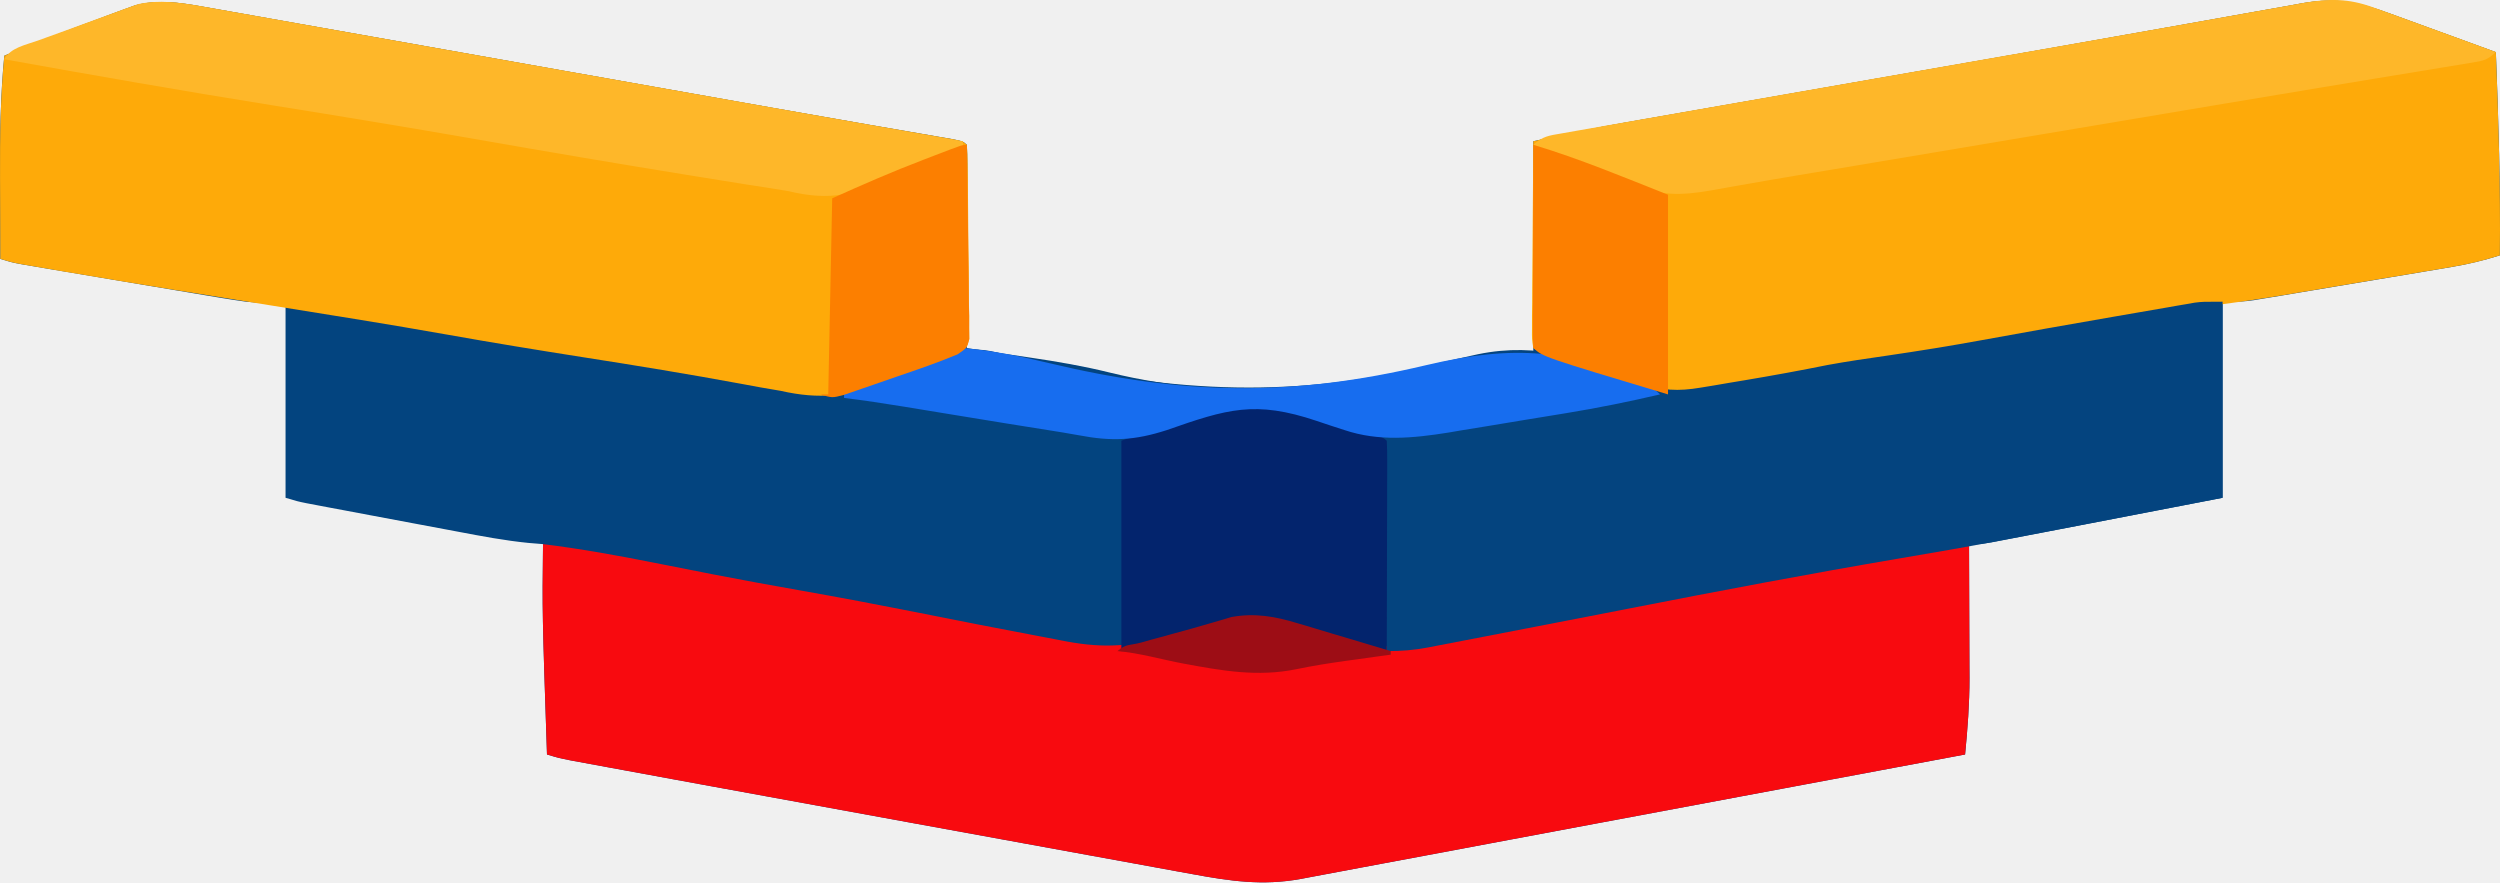
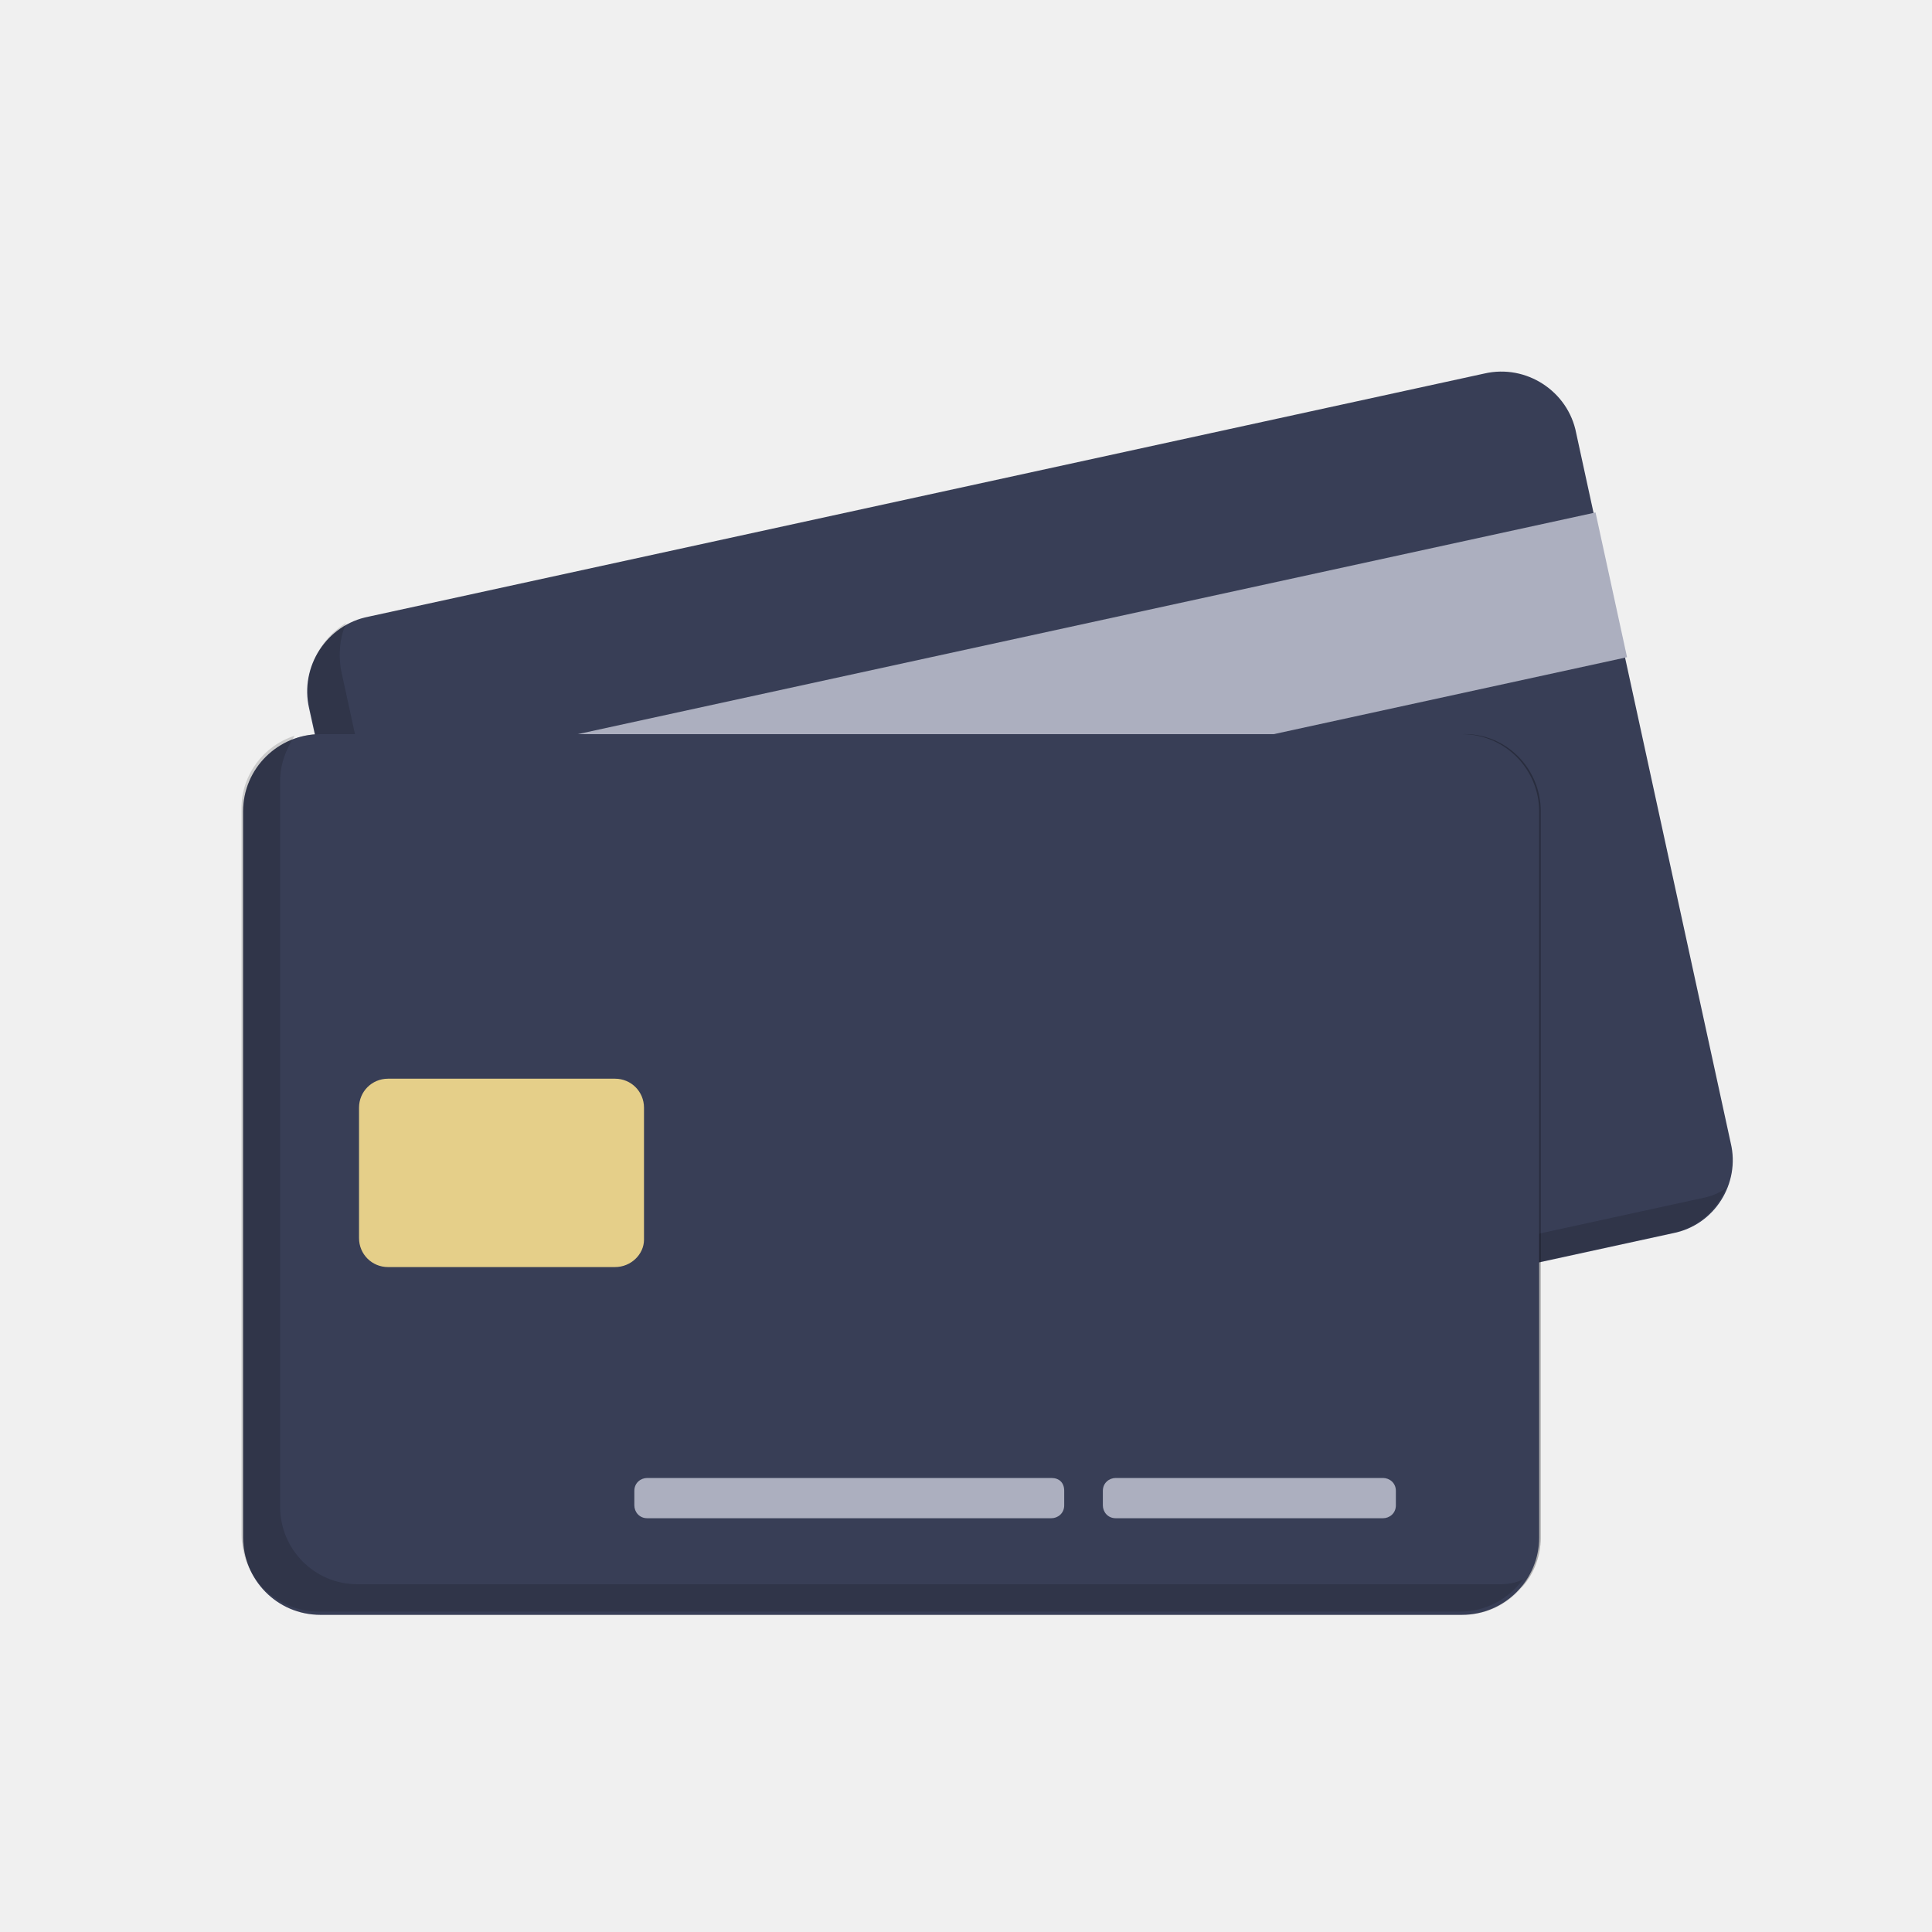
- <svg xmlns="http://www.w3.org/2000/svg" width="68" height="24" viewBox="0 0 68 24" fill="none">
-   <g clip-path="url(#clip0_606_1158)">
-     <path d="M65.005 0.367C65.088 0.397 65.171 0.427 65.256 0.458C65.519 0.553 65.781 0.649 66.043 0.745C66.222 0.81 66.401 0.875 66.579 0.94C67.016 1.099 67.452 1.258 67.888 1.418C67.959 3.261 68.016 5.101 67.996 6.946C67.567 7.081 67.148 7.184 66.701 7.259C66.576 7.281 66.45 7.302 66.321 7.324C66.187 7.346 66.053 7.369 65.915 7.392C65.776 7.415 65.637 7.439 65.494 7.463C65.201 7.512 64.908 7.561 64.615 7.61C64.24 7.672 63.865 7.736 63.49 7.799C63.131 7.86 62.772 7.92 62.413 7.98C62.212 8.014 62.212 8.014 62.006 8.049C61.881 8.069 61.756 8.09 61.627 8.111C61.517 8.13 61.408 8.148 61.294 8.167C60.993 8.206 60.993 8.206 60.454 8.206C60.454 9.966 60.454 11.726 60.454 13.54C59.603 13.704 58.753 13.869 57.902 14.033C57.506 14.109 57.11 14.185 56.714 14.262C56.333 14.336 55.951 14.409 55.57 14.483C55.424 14.511 55.279 14.539 55.133 14.567C54.929 14.607 54.725 14.646 54.522 14.685C54.406 14.707 54.289 14.73 54.17 14.753C53.882 14.8 53.882 14.8 53.558 14.8C53.559 14.854 53.559 14.907 53.559 14.961C53.561 15.52 53.563 16.079 53.564 16.637C53.565 16.845 53.566 17.053 53.566 17.26C53.568 17.561 53.568 17.862 53.569 18.163C53.569 18.253 53.57 18.345 53.571 18.438C53.571 19.137 53.519 19.827 53.451 20.522C51.919 20.809 50.387 21.096 48.855 21.382C48.714 21.409 48.714 21.409 48.57 21.436C48.177 21.509 47.784 21.582 47.391 21.656C46.057 21.905 44.724 22.154 43.39 22.405C42.434 22.585 41.477 22.764 40.52 22.943C39.934 23.052 39.348 23.162 38.762 23.273C38.206 23.378 37.65 23.482 37.094 23.585C36.888 23.624 36.682 23.662 36.477 23.701C36.194 23.755 35.911 23.807 35.629 23.86C35.547 23.875 35.465 23.891 35.381 23.907C34.34 24.097 33.458 23.966 32.426 23.775C32.285 23.749 32.143 23.723 32.001 23.698C31.617 23.628 31.234 23.558 30.85 23.487C30.444 23.413 30.038 23.339 29.632 23.265C28.86 23.125 28.088 22.984 27.316 22.842C26.452 22.684 25.587 22.526 24.723 22.369C22.848 22.028 20.973 21.686 19.099 21.341C18.852 21.296 18.604 21.25 18.357 21.205C17.93 21.126 17.502 21.048 17.075 20.969C16.911 20.939 16.748 20.909 16.585 20.879C16.359 20.837 16.133 20.796 15.907 20.754C15.778 20.73 15.65 20.706 15.517 20.682C15.201 20.619 15.201 20.619 14.878 20.522C14.749 16.679 14.749 16.679 14.77 14.8C14.571 14.784 14.571 14.784 14.369 14.767C13.726 14.703 13.1 14.584 12.468 14.464C12.343 14.441 12.219 14.418 12.09 14.393C11.829 14.345 11.567 14.295 11.305 14.246C10.904 14.17 10.502 14.095 10.101 14.02C9.846 13.972 9.591 13.924 9.337 13.876C9.216 13.854 9.096 13.831 8.972 13.808C8.806 13.776 8.806 13.776 8.635 13.744C8.538 13.726 8.44 13.707 8.339 13.688C8.09 13.637 8.09 13.637 7.767 13.54C7.767 11.812 7.767 10.084 7.767 8.303C7.411 8.271 7.056 8.239 6.689 8.206C6.455 8.174 6.221 8.138 5.989 8.099C5.862 8.078 5.736 8.057 5.606 8.035C5.474 8.013 5.341 7.99 5.205 7.967C5.066 7.944 4.927 7.92 4.784 7.896C4.493 7.847 4.201 7.798 3.91 7.749C3.536 7.685 3.163 7.622 2.79 7.56C2.432 7.5 2.074 7.439 1.717 7.379C1.583 7.356 1.449 7.334 1.31 7.311C1.187 7.29 1.063 7.269 0.935 7.247C0.826 7.228 0.718 7.21 0.605 7.191C0.332 7.14 0.332 7.14 0.009 7.043C0.006 6.489 0.004 5.936 0.003 5.382C0.003 5.195 0.002 5.007 0.001 4.819C-0.004 3.713 0.011 2.618 0.117 1.515C0.962 1.163 1.814 0.831 2.676 0.515C2.793 0.471 2.909 0.427 3.03 0.381C3.143 0.34 3.257 0.298 3.374 0.255C3.476 0.218 3.577 0.18 3.682 0.142C4.28 -0.013 4.855 0.062 5.457 0.169C5.595 0.193 5.733 0.218 5.875 0.243C6.026 0.27 6.177 0.297 6.328 0.324C6.489 0.352 6.649 0.381 6.81 0.409C7.246 0.486 7.682 0.564 8.118 0.642C8.58 0.724 9.041 0.806 9.502 0.887C10.38 1.043 11.258 1.199 12.136 1.355C13.214 1.547 14.293 1.739 15.371 1.93C16.499 2.13 17.627 2.33 18.756 2.531C20.27 2.8 21.785 3.07 23.301 3.333C23.41 3.352 23.52 3.371 23.632 3.391C24.107 3.473 24.581 3.556 25.056 3.637C25.211 3.664 25.366 3.691 25.521 3.718C25.65 3.74 25.779 3.762 25.912 3.785C26.191 3.842 26.191 3.842 26.299 3.939C26.309 4.112 26.311 4.285 26.311 4.458C26.311 4.568 26.311 4.679 26.311 4.793C26.311 4.914 26.31 5.034 26.309 5.158C26.309 5.342 26.309 5.342 26.309 5.529C26.308 5.856 26.307 6.182 26.306 6.508C26.305 6.841 26.305 7.174 26.304 7.507C26.303 8.16 26.301 8.814 26.299 9.467C27.159 9.6 27.159 9.6 28.02 9.726C28.752 9.834 29.467 9.956 30.182 10.133C33.643 10.985 36.639 10.482 40.056 9.761C40.179 9.735 40.302 9.71 40.429 9.683C40.535 9.66 40.642 9.637 40.752 9.613C41.06 9.564 41.06 9.564 41.706 9.564C41.706 7.676 41.706 5.788 41.706 3.842C42.554 3.652 43.392 3.473 44.248 3.325C44.366 3.304 44.484 3.283 44.606 3.262C44.994 3.194 45.382 3.126 45.771 3.058C46.047 3.01 46.323 2.961 46.599 2.913C47.333 2.784 48.067 2.656 48.802 2.528C49.255 2.448 49.708 2.369 50.162 2.29C50.237 2.277 50.311 2.264 50.389 2.25C50.615 2.21 50.842 2.171 51.069 2.131C51.37 2.078 51.671 2.026 51.972 1.973C52.047 1.96 52.121 1.947 52.197 1.934C52.645 1.855 53.093 1.777 53.541 1.699C55.175 1.413 56.808 1.126 58.44 0.835C58.95 0.744 59.459 0.654 59.968 0.563C60.415 0.484 60.862 0.404 61.309 0.323C61.637 0.264 61.966 0.206 62.294 0.148C62.407 0.127 62.52 0.106 62.635 0.085C63.549 -0.074 64.158 0.054 65.005 0.367Z" fill="#03447F" />
-     <path d="M14.77 14.8C15.791 14.926 16.79 15.107 17.795 15.307C18.236 15.395 18.677 15.482 19.118 15.568C19.206 15.586 19.295 15.603 19.386 15.621C20.191 15.778 20.999 15.924 21.807 16.067C22.84 16.25 23.869 16.444 24.896 16.648C26.064 16.881 27.232 17.112 28.404 17.331C28.609 17.369 28.815 17.409 29.02 17.449C30.05 17.639 30.79 17.582 31.78 17.285C31.931 17.242 32.083 17.198 32.234 17.155C32.483 17.082 32.731 17.008 32.98 16.934C33.071 16.908 33.162 16.882 33.255 16.855C33.369 16.821 33.369 16.821 33.484 16.787C34.099 16.672 34.617 16.752 35.203 16.934C35.336 16.974 35.469 17.014 35.606 17.055C35.814 17.118 36.022 17.182 36.229 17.247C37.141 17.531 37.847 17.686 38.797 17.516C38.996 17.482 38.996 17.482 39.2 17.448C39.68 17.363 40.158 17.27 40.636 17.176C40.816 17.142 40.996 17.107 41.176 17.072C41.652 16.981 42.127 16.889 42.603 16.796C43.357 16.65 44.111 16.504 44.865 16.358C45.053 16.322 45.242 16.285 45.43 16.249C47.026 15.94 48.623 15.641 50.222 15.348C50.345 15.326 50.345 15.326 50.47 15.303C50.629 15.274 50.787 15.245 50.946 15.216C51.317 15.148 51.688 15.079 52.058 15.005C52.192 14.978 52.327 14.952 52.466 14.924C52.583 14.9 52.701 14.876 52.822 14.852C53.127 14.8 53.127 14.8 53.558 14.8C53.561 15.413 53.563 16.025 53.564 16.637C53.565 16.845 53.565 17.053 53.566 17.26C53.568 17.561 53.568 17.862 53.569 18.163C53.569 18.253 53.57 18.345 53.57 18.438C53.571 19.137 53.519 19.827 53.45 20.522C51.919 20.809 50.387 21.096 48.854 21.382C48.761 21.4 48.667 21.417 48.57 21.435C48.177 21.509 47.784 21.582 47.391 21.656C46.057 21.905 44.724 22.154 43.39 22.405C42.434 22.585 41.477 22.764 40.52 22.943C39.934 23.052 39.348 23.162 38.762 23.273C38.206 23.378 37.65 23.482 37.094 23.585C36.888 23.624 36.682 23.662 36.477 23.701C36.194 23.755 35.911 23.807 35.629 23.86C35.506 23.883 35.506 23.883 35.381 23.907C34.34 24.097 33.458 23.966 32.426 23.775C32.285 23.749 32.143 23.723 32.001 23.698C31.617 23.628 31.234 23.558 30.85 23.487C30.444 23.413 30.038 23.339 29.632 23.265C28.86 23.125 28.088 22.984 27.316 22.842C26.452 22.684 25.587 22.526 24.723 22.369C22.848 22.028 20.973 21.686 19.099 21.341C18.852 21.296 18.604 21.25 18.357 21.205C17.93 21.126 17.502 21.048 17.075 20.969C16.911 20.939 16.748 20.909 16.585 20.879C16.359 20.837 16.133 20.796 15.907 20.754C15.778 20.73 15.65 20.706 15.517 20.682C15.201 20.619 15.201 20.619 14.878 20.522C14.749 16.679 14.749 16.679 14.77 14.8Z" fill="#F80A0F" />
-     <path d="M5.457 0.169C5.595 0.193 5.733 0.218 5.875 0.243C6.026 0.27 6.177 0.297 6.328 0.324C6.489 0.352 6.649 0.381 6.81 0.409C7.246 0.486 7.682 0.564 8.118 0.642C8.58 0.724 9.041 0.806 9.502 0.887C10.38 1.043 11.258 1.199 12.136 1.355C13.214 1.547 14.293 1.739 15.371 1.93C16.499 2.13 17.627 2.33 18.756 2.531C20.27 2.8 21.785 3.07 23.301 3.333C23.41 3.352 23.52 3.371 23.632 3.391C24.107 3.473 24.581 3.556 25.056 3.637C25.211 3.664 25.366 3.691 25.521 3.718C25.65 3.74 25.779 3.762 25.912 3.785C26.191 3.842 26.191 3.842 26.299 3.939C26.312 4.11 26.317 4.282 26.32 4.453C26.321 4.563 26.323 4.673 26.325 4.786C26.33 5.288 26.334 5.79 26.337 6.292C26.338 6.624 26.343 6.955 26.349 7.286C26.353 7.602 26.354 7.917 26.355 8.233C26.358 8.352 26.36 8.471 26.363 8.594C26.362 8.704 26.362 8.814 26.362 8.928C26.363 9.025 26.363 9.123 26.364 9.223C26.299 9.467 26.299 9.467 26.046 9.638C25.524 9.857 24.997 10.056 24.461 10.246C24.323 10.296 24.184 10.347 24.047 10.399C23.042 10.78 22.302 10.872 21.235 10.631C21.052 10.599 20.87 10.568 20.687 10.537C20.517 10.506 20.347 10.475 20.178 10.443C18.74 10.177 17.298 9.941 15.852 9.715C14.623 9.522 13.395 9.321 12.171 9.103C10.576 8.82 8.976 8.565 7.376 8.309C5.572 8.021 3.769 7.731 1.969 7.424C1.885 7.41 1.802 7.396 1.715 7.382C1.485 7.342 1.254 7.303 1.024 7.263C0.897 7.242 0.77 7.22 0.639 7.197C0.332 7.14 0.332 7.14 0.009 7.043C0.006 6.489 0.004 5.936 0.003 5.382C0.003 5.195 0.002 5.007 0.001 4.82C-0.004 3.713 0.011 2.618 0.117 1.515C0.962 1.163 1.814 0.831 2.676 0.515C2.793 0.471 2.909 0.427 3.03 0.381C3.143 0.34 3.257 0.298 3.374 0.255C3.476 0.218 3.577 0.18 3.682 0.142C4.28 -0.013 4.855 0.062 5.457 0.169Z" fill="#FEAA09" />
-     <path d="M65.005 0.367C65.13 0.412 65.13 0.412 65.256 0.458C65.519 0.553 65.781 0.649 66.043 0.745C66.222 0.81 66.401 0.875 66.579 0.94C67.016 1.099 67.452 1.258 67.888 1.418C67.959 3.261 68.016 5.101 67.996 6.946C67.572 7.08 67.159 7.182 66.717 7.256C66.533 7.287 66.533 7.287 66.346 7.319C66.215 7.341 66.084 7.363 65.949 7.385C65.812 7.408 65.676 7.431 65.535 7.455C65.246 7.503 64.957 7.551 64.668 7.599C64.302 7.66 63.936 7.721 63.57 7.783C63.216 7.843 62.862 7.902 62.508 7.961C62.379 7.982 62.249 8.004 62.116 8.027C61.36 8.152 60.604 8.258 59.843 8.354C59.312 8.423 58.785 8.508 58.258 8.596C58.148 8.615 58.038 8.633 57.925 8.652C57.694 8.69 57.464 8.728 57.233 8.766C56.888 8.824 56.543 8.881 56.197 8.938C55.059 9.127 53.922 9.322 52.787 9.528C52.041 9.664 51.292 9.786 50.541 9.903C49.569 10.057 48.599 10.217 47.633 10.403C47.475 10.433 47.317 10.461 47.158 10.487C46.944 10.523 46.73 10.563 46.517 10.606C45.369 10.799 44.621 10.611 43.565 10.219C43.419 10.168 43.274 10.117 43.128 10.067C42.115 9.712 42.115 9.712 41.706 9.467C41.667 9.23 41.667 9.23 41.67 8.929C41.67 8.816 41.67 8.703 41.67 8.587C41.671 8.465 41.673 8.343 41.675 8.218C41.675 8.093 41.676 7.968 41.676 7.84C41.677 7.509 41.681 7.178 41.684 6.846C41.688 6.508 41.689 6.17 41.691 5.832C41.694 5.169 41.7 4.506 41.706 3.842C42.549 3.646 43.393 3.473 44.248 3.325C44.425 3.294 44.425 3.294 44.606 3.262C44.994 3.194 45.382 3.126 45.771 3.058C46.047 3.01 46.323 2.961 46.599 2.913C47.333 2.784 48.067 2.656 48.802 2.528C49.255 2.448 49.708 2.369 50.162 2.29C50.237 2.277 50.312 2.264 50.389 2.25C50.615 2.21 50.842 2.171 51.069 2.131C51.37 2.078 51.671 2.026 51.972 1.973C52.047 1.96 52.121 1.947 52.197 1.934C52.645 1.855 53.093 1.777 53.541 1.699C55.175 1.413 56.808 1.126 58.44 0.835C58.95 0.744 59.459 0.654 59.968 0.563C60.416 0.484 60.862 0.404 61.309 0.323C61.637 0.264 61.966 0.206 62.294 0.148C62.407 0.127 62.52 0.106 62.635 0.085C63.549 -0.074 64.158 0.054 65.005 0.367Z" fill="#FEAA09" />
-     <path d="M60.454 8.206C60.454 9.966 60.454 11.726 60.454 13.54C53.813 14.824 53.813 14.824 51.69 15.185C49.232 15.603 46.784 16.068 44.34 16.546C44.259 16.562 44.179 16.577 44.096 16.594C43.933 16.625 43.771 16.657 43.608 16.689C42.527 16.9 41.447 17.11 40.365 17.317C40.184 17.352 40.002 17.387 39.821 17.422C39.57 17.471 39.318 17.519 39.067 17.567C38.993 17.582 38.919 17.596 38.842 17.611C38.451 17.685 38.126 17.71 37.72 17.71C37.684 15.822 37.649 13.933 37.612 11.988C37.097 11.826 36.581 11.664 36.05 11.497C35.809 11.42 35.809 11.42 35.562 11.341C35.433 11.301 35.304 11.262 35.171 11.221C35.04 11.18 34.909 11.139 34.775 11.096C34.078 10.959 33.51 11.094 32.85 11.322C32.729 11.363 32.607 11.402 32.482 11.444C32.232 11.527 31.982 11.613 31.733 11.7C30.865 11.98 30.241 12.011 29.343 11.839C29.059 11.786 28.774 11.741 28.489 11.696C27.779 11.584 27.069 11.468 26.36 11.352C25.993 11.292 25.627 11.232 25.261 11.172C25.034 11.135 24.808 11.098 24.581 11.06C24.042 10.972 23.503 10.89 22.959 10.824C22.959 10.76 22.959 10.696 22.959 10.63C23.396 10.48 23.833 10.33 24.27 10.18C24.419 10.129 24.567 10.078 24.716 10.027C24.93 9.953 25.144 9.88 25.358 9.807C25.487 9.762 25.615 9.718 25.748 9.673C26.293 9.496 26.563 9.454 27.134 9.591C27.261 9.621 27.388 9.65 27.518 9.68C27.586 9.696 27.654 9.712 27.724 9.728C31.634 10.627 34.926 10.896 38.855 9.941C39.23 9.85 39.605 9.765 39.983 9.683C40.055 9.667 40.127 9.651 40.201 9.635C41.852 9.296 43.148 9.762 44.625 10.414C45.195 10.631 45.654 10.645 46.255 10.544C46.382 10.523 46.508 10.503 46.638 10.481C46.771 10.459 46.903 10.436 47.04 10.412C47.177 10.389 47.313 10.367 47.454 10.343C48.213 10.216 48.967 10.078 49.72 9.926C50.254 9.828 50.791 9.751 51.33 9.673C52.197 9.546 53.061 9.407 53.922 9.249C55.106 9.032 56.291 8.822 57.477 8.617C57.683 8.582 57.889 8.546 58.095 8.51C58.386 8.459 58.677 8.409 58.968 8.359C59.055 8.343 59.143 8.328 59.233 8.312C59.315 8.298 59.397 8.284 59.482 8.27C59.553 8.257 59.624 8.245 59.697 8.232C59.916 8.206 59.916 8.206 60.454 8.206Z" fill="#04447F" />
-     <path d="M64.537 0.196C64.612 0.223 64.688 0.25 64.765 0.278C64.844 0.308 64.924 0.337 65.005 0.367C65.129 0.412 65.129 0.412 65.256 0.458C65.519 0.553 65.781 0.649 66.043 0.745C66.222 0.81 66.4 0.875 66.579 0.94C67.016 1.099 67.452 1.258 67.888 1.418C67.648 1.634 67.569 1.649 67.247 1.702C67.158 1.717 67.069 1.732 66.978 1.747C66.881 1.763 66.783 1.778 66.683 1.795C66.581 1.812 66.48 1.829 66.375 1.846C66.037 1.902 65.7 1.957 65.363 2.012C65.127 2.051 64.891 2.09 64.654 2.129C64.17 2.21 63.686 2.29 63.202 2.369C62.289 2.519 61.376 2.673 60.464 2.826C60.182 2.873 59.899 2.92 59.617 2.968C58.063 3.227 56.51 3.49 54.956 3.752C53.187 4.051 51.416 4.348 49.646 4.644C49.558 4.658 49.47 4.673 49.379 4.688C49.205 4.717 49.031 4.746 48.857 4.775C48.388 4.854 47.919 4.934 47.45 5.018C47.297 5.045 47.297 5.045 47.141 5.072C46.945 5.107 46.749 5.142 46.553 5.177C45.706 5.326 45.136 5.329 44.337 5C44.261 4.97 44.185 4.94 44.107 4.909C43.868 4.813 43.629 4.716 43.39 4.618C43.227 4.553 43.063 4.487 42.9 4.422C42.502 4.262 42.104 4.101 41.706 3.939C41.972 3.7 42.124 3.69 42.491 3.626C42.612 3.605 42.733 3.583 42.858 3.561C43.058 3.526 43.058 3.526 43.263 3.491C43.405 3.466 43.547 3.441 43.688 3.416C44.076 3.347 44.464 3.28 44.852 3.213C45.264 3.141 45.676 3.068 46.088 2.996C46.876 2.857 47.664 2.72 48.452 2.582C49.324 2.43 50.195 2.278 51.066 2.125C52.171 1.931 53.276 1.737 54.381 1.545C54.465 1.53 54.548 1.516 54.633 1.501C55.3 1.385 55.3 1.385 55.632 1.327C56.665 1.147 57.699 0.965 58.731 0.781C59.307 0.678 59.884 0.576 60.46 0.474C60.727 0.427 60.993 0.379 61.259 0.331C61.622 0.266 61.985 0.202 62.348 0.138C62.453 0.118 62.559 0.099 62.667 0.079C63.351 -0.04 63.882 -0.043 64.537 0.196Z" fill="#FEB729" />
-     <path d="M5.457 0.169C5.595 0.194 5.733 0.218 5.875 0.243C6.026 0.27 6.177 0.297 6.328 0.324C6.489 0.353 6.65 0.381 6.81 0.409C7.247 0.486 7.683 0.564 8.119 0.642C8.58 0.724 9.041 0.806 9.503 0.888C10.381 1.043 11.259 1.199 12.137 1.356C13.118 1.53 14.1 1.705 15.082 1.879C16.306 2.096 17.531 2.313 18.756 2.531C21.234 2.971 23.712 3.41 26.192 3.843C26.192 3.907 26.192 3.971 26.192 4.037C25.726 4.237 25.259 4.434 24.789 4.627C24.631 4.693 24.472 4.761 24.314 4.829C23.261 5.283 22.607 5.48 21.451 5.2C21.082 5.136 20.713 5.081 20.343 5.024C20.131 4.991 19.919 4.956 19.707 4.922C19.596 4.904 19.485 4.887 19.372 4.868C19.258 4.85 19.144 4.831 19.026 4.812C18.909 4.793 18.792 4.775 18.672 4.755C16.749 4.444 14.829 4.117 12.912 3.781C11.075 3.46 9.236 3.157 7.394 2.862C4.963 2.473 2.539 2.047 0.117 1.612C0.294 1.293 0.681 1.229 1.034 1.102C1.157 1.058 1.157 1.058 1.282 1.012C1.455 0.949 1.629 0.886 1.803 0.824C2.067 0.728 2.331 0.631 2.594 0.534C2.763 0.473 2.932 0.412 3.101 0.351C3.179 0.322 3.258 0.293 3.338 0.263C3.413 0.236 3.489 0.209 3.566 0.182C3.631 0.159 3.696 0.135 3.763 0.111C4.329 -0.011 4.895 0.07 5.457 0.169Z" fill="#FEB729" />
-     <path d="M36.205 11.455C36.406 11.515 36.406 11.515 36.611 11.577C37.596 11.877 37.596 11.877 37.72 11.988C37.73 12.167 37.733 12.346 37.732 12.524C37.732 12.696 37.732 12.696 37.732 12.872C37.731 12.996 37.731 13.121 37.73 13.249C37.73 13.376 37.73 13.503 37.73 13.634C37.73 13.972 37.728 14.309 37.727 14.647C37.726 14.992 37.726 15.336 37.725 15.681C37.724 16.357 37.722 17.034 37.72 17.71C37.431 17.634 37.141 17.558 36.852 17.481C36.771 17.46 36.69 17.439 36.607 17.417C36.001 17.257 35.401 17.085 34.803 16.905C34.152 16.765 33.609 16.846 32.98 17.028C32.912 17.047 32.844 17.067 32.774 17.087C32.559 17.148 32.345 17.211 32.131 17.273C31.914 17.336 31.697 17.398 31.48 17.46C31.285 17.516 31.091 17.573 30.896 17.63C30.609 17.71 30.609 17.71 30.501 17.71C30.501 15.822 30.501 13.934 30.501 11.988C31.24 11.722 31.972 11.464 32.723 11.231C32.819 11.199 32.915 11.168 33.014 11.135C34.192 10.771 35.063 11.103 36.205 11.455Z" fill="#03246D" />
-     <path d="M26.191 9.467C26.99 9.533 27.768 9.691 28.541 9.878C32.195 10.753 35.141 10.798 38.797 9.931C41.136 9.38 42.773 9.466 44.939 10.534C45.046 10.63 45.046 10.63 45.154 10.727C44.307 10.926 43.46 11.097 42.598 11.238C42.483 11.257 42.369 11.276 42.25 11.295C42.009 11.335 41.768 11.374 41.527 11.413C41.161 11.473 40.796 11.534 40.43 11.595C40.194 11.634 39.959 11.672 39.723 11.71C39.615 11.729 39.508 11.747 39.397 11.766C38.432 11.92 37.503 12.012 36.567 11.697C36.444 11.657 36.32 11.617 36.193 11.576C36.005 11.513 36.005 11.513 35.814 11.449C34.141 10.886 33.377 11.124 31.733 11.7C30.865 11.98 30.241 12.011 29.343 11.839C29.059 11.787 28.774 11.741 28.489 11.696C27.779 11.585 27.069 11.468 26.36 11.352C25.993 11.292 25.627 11.232 25.261 11.172C25.034 11.135 24.808 11.098 24.581 11.06C24.042 10.972 23.503 10.89 22.959 10.824C22.959 10.76 22.959 10.696 22.959 10.63C23.1 10.583 23.1 10.583 23.244 10.534C23.592 10.416 23.94 10.298 24.288 10.18C24.439 10.129 24.59 10.078 24.741 10.027C24.957 9.954 25.173 9.88 25.39 9.807C25.52 9.762 25.65 9.718 25.785 9.673C26.069 9.589 26.069 9.589 26.191 9.467Z" fill="#176DEF" />
-     <path d="M26.299 3.939C26.311 4.655 26.321 5.371 26.327 6.087C26.33 6.419 26.334 6.751 26.34 7.083C26.347 7.465 26.349 7.847 26.352 8.229C26.355 8.349 26.357 8.468 26.36 8.591C26.36 8.702 26.36 8.813 26.36 8.927C26.362 9.073 26.362 9.073 26.364 9.222C26.299 9.467 26.299 9.467 26.047 9.638C25.509 9.863 24.957 10.052 24.402 10.241C24.184 10.316 23.966 10.392 23.748 10.468C23.61 10.516 23.471 10.563 23.332 10.611C23.206 10.654 23.08 10.698 22.951 10.742C22.636 10.825 22.636 10.825 22.312 10.728C22.384 10.728 22.455 10.728 22.528 10.728C22.564 8.968 22.599 7.208 22.636 5.394C23.465 5.021 24.283 4.663 25.134 4.339C25.235 4.3 25.336 4.261 25.441 4.221C26.176 3.939 26.176 3.939 26.299 3.939Z" fill="#FC7F00" />
-     <path d="M41.707 3.939C42.959 4.315 44.161 4.818 45.37 5.297C45.37 7.089 45.37 8.881 45.37 10.728C41.976 9.709 41.976 9.709 41.707 9.467C41.697 9.294 41.694 9.121 41.694 8.949C41.694 8.838 41.694 8.727 41.694 8.613C41.695 8.493 41.696 8.372 41.696 8.248C41.696 8.126 41.696 8.003 41.697 7.877C41.697 7.551 41.698 7.224 41.699 6.898C41.7 6.565 41.701 6.232 41.701 5.9C41.703 5.246 41.704 4.593 41.707 3.939Z" fill="#FC7F00" />
-     <path d="M35.292 16.952C35.402 16.984 35.402 16.984 35.514 17.017C35.744 17.085 35.975 17.155 36.205 17.225C36.362 17.271 36.52 17.318 36.678 17.365C37.061 17.479 37.445 17.594 37.828 17.71C37.828 17.742 37.828 17.774 37.828 17.807C37.623 17.835 37.623 17.835 37.414 17.863C37.231 17.889 37.048 17.914 36.865 17.94C36.776 17.952 36.686 17.964 36.594 17.977C36.145 18.04 35.703 18.11 35.26 18.202C34.206 18.418 33.237 18.244 32.193 18.05C31.593 17.939 31.003 17.762 30.394 17.71C30.623 17.503 30.737 17.561 31.04 17.477C31.126 17.453 31.212 17.428 31.301 17.403C31.393 17.378 31.484 17.354 31.579 17.328C31.672 17.302 31.765 17.276 31.86 17.25C32.044 17.199 32.227 17.149 32.411 17.099C32.61 17.044 32.807 16.986 33.005 16.928C33.094 16.902 33.184 16.876 33.276 16.849C33.349 16.827 33.421 16.805 33.496 16.783C34.133 16.667 34.688 16.767 35.292 16.952Z" fill="#9D0D15" />
+ <svg xmlns="http://www.w3.org/2000/svg" width="800px" height="800px" viewBox="0 0 120 120" id="Layer_1" version="1.1" xml:space="preserve">
+   <style type="text/css">
+ 	.st0{fill:#383E56;}
+ 	.st1{fill:#ACAFBF;}
+ 	.st2{opacity:0.15;enable-background:new    ;}
+ 	.st3{fill:none;}
+ 	.st4{fill:#E5CF89;}
+ </style>
+   <g>
+     <g>
+       <path class="st0" d="M103.9,76.6L34.6,91.7c-2.6,0.6-5.2-1.1-5.7-3.7l-9.7-44c-0.6-2.6,1.1-5.2,3.7-5.7l69.3-15.1    c2.6-0.6,5.2,1.1,5.7,3.7l9.6,44.1C108.1,73.5,106.5,76.1,103.9,76.6z" />
+       <path class="st0" d="M28.8,88l-9.6-44" />
+       <rect class="st1" height="9.2" transform="matrix(0.9771 -0.2128 0.2128 0.9771 -8.1615 13.9467)" width="80.6" x="20.4" y="40.3" />
+       <path class="st2" d="M105.8,74.4L36.5,89.5c-2.6,0.6-5.2-1.1-5.7-3.7l-9.6-44.1c-0.2-1-0.1-2.1,0.3-3c-1.7,1-2.7,3.1-2.3,5.1    L28.8,88c0.6,2.6,3.1,4.2,5.7,3.7l69.3-15.1c1.6-0.3,2.8-1.4,3.4-2.8C106.8,74.1,106.3,74.3,105.8,74.4z" />
+     </g>
+     <path class="st2" d="M95.7,50.4v45.1c0,1.1-0.4,2.2-1.1,3l0,0c-0.8,0.7-1.9,1.1-3,1.1h-71c-2.7,0-4.8-2.2-4.8-4.8V49.7   c0-1.1,0.4-2.2,1.1-3l0,0c0.8-0.7,1.9-1.1,3-1.1h70.9C93.5,45.5,95.7,47.7,95.7,50.4z" />
+     <path class="st2" d="M95.7,50.4v45.1c0,1.1-0.4,2.2-1.1,3l0,0c-0.9,1.1-2.2,1.8-3.7,1.8h-71c-2.7,0-4.8-2.2-4.8-4.8V50.4   c0-1.5,0.7-2.8,1.8-3.7l0,0c0.8-0.7,1.9-1.1,3-1.1h70.9C93.5,45.5,95.7,47.7,95.7,50.4z" />
+     <path class="st3" d="M90.8,100.3H19.9c-2.7,0-4.8-2.2-4.8-4.8V50.4c0-2.7,2.2-4.8,4.8-4.8h70.9c2.7,0,4.8,2.2,4.8,4.8v45.1   C95.6,98.1,93.5,100.3,90.8,100.3z" />
+     <path class="st0" d="M90.8,100.3H19.9c-2.7,0-4.8-2.2-4.8-4.8V50.4c0-2.7,2.2-4.8,4.8-4.8h70.9c2.7,0,4.8,2.2,4.8,4.8v45.1   C95.6,98.1,93.5,100.3,90.8,100.3z" />
+     <path class="st4" d="M38.2,78.7H24.1c-1,0-1.8-0.8-1.8-1.8v-8.1c0-1,0.8-1.8,1.8-1.8h14.1c1,0,1.8,0.8,1.8,1.8V77   C40,77.9,39.2,78.7,38.2,78.7z" />
+     <path class="st2" d="M93.2,98.4h-71c-2.7,0-4.8-2.2-4.8-4.8V48.5c0-1.1,0.4-2,0.9-2.8c-1.9,0.6-3.3,2.4-3.3,4.5v45.1   c0,2.7,2.2,4.8,4.8,4.8h70.9c1.6,0,3-0.8,3.9-2C94.2,98.3,93.7,98.4,93.2,98.4z" />
+     <g>
+       <path class="st1" d="M85.9,91.8H69.3c-0.4,0-0.8,0.3-0.8,0.8v0.9c0,0.4,0.3,0.8,0.8,0.8h16.6c0.4,0,0.8-0.3,0.8-0.8v-0.9    C86.7,92.1,86.3,91.8,85.9,91.8z" />
+       <path class="st1" d="M65.3,91.8H40.2c-0.4,0-0.8,0.3-0.8,0.8v0.9c0,0.4,0.3,0.8,0.8,0.8h25.1c0.4,0,0.8-0.3,0.8-0.8v-0.9    C66.1,92.1,65.8,91.8,65.3,91.8z" />
+     </g>
  </g>
-   <defs>
-     <clipPath id="clip0_606_1158">
-       <rect width="68" height="24" fill="white" />
-     </clipPath>
-   </defs>
</svg>
